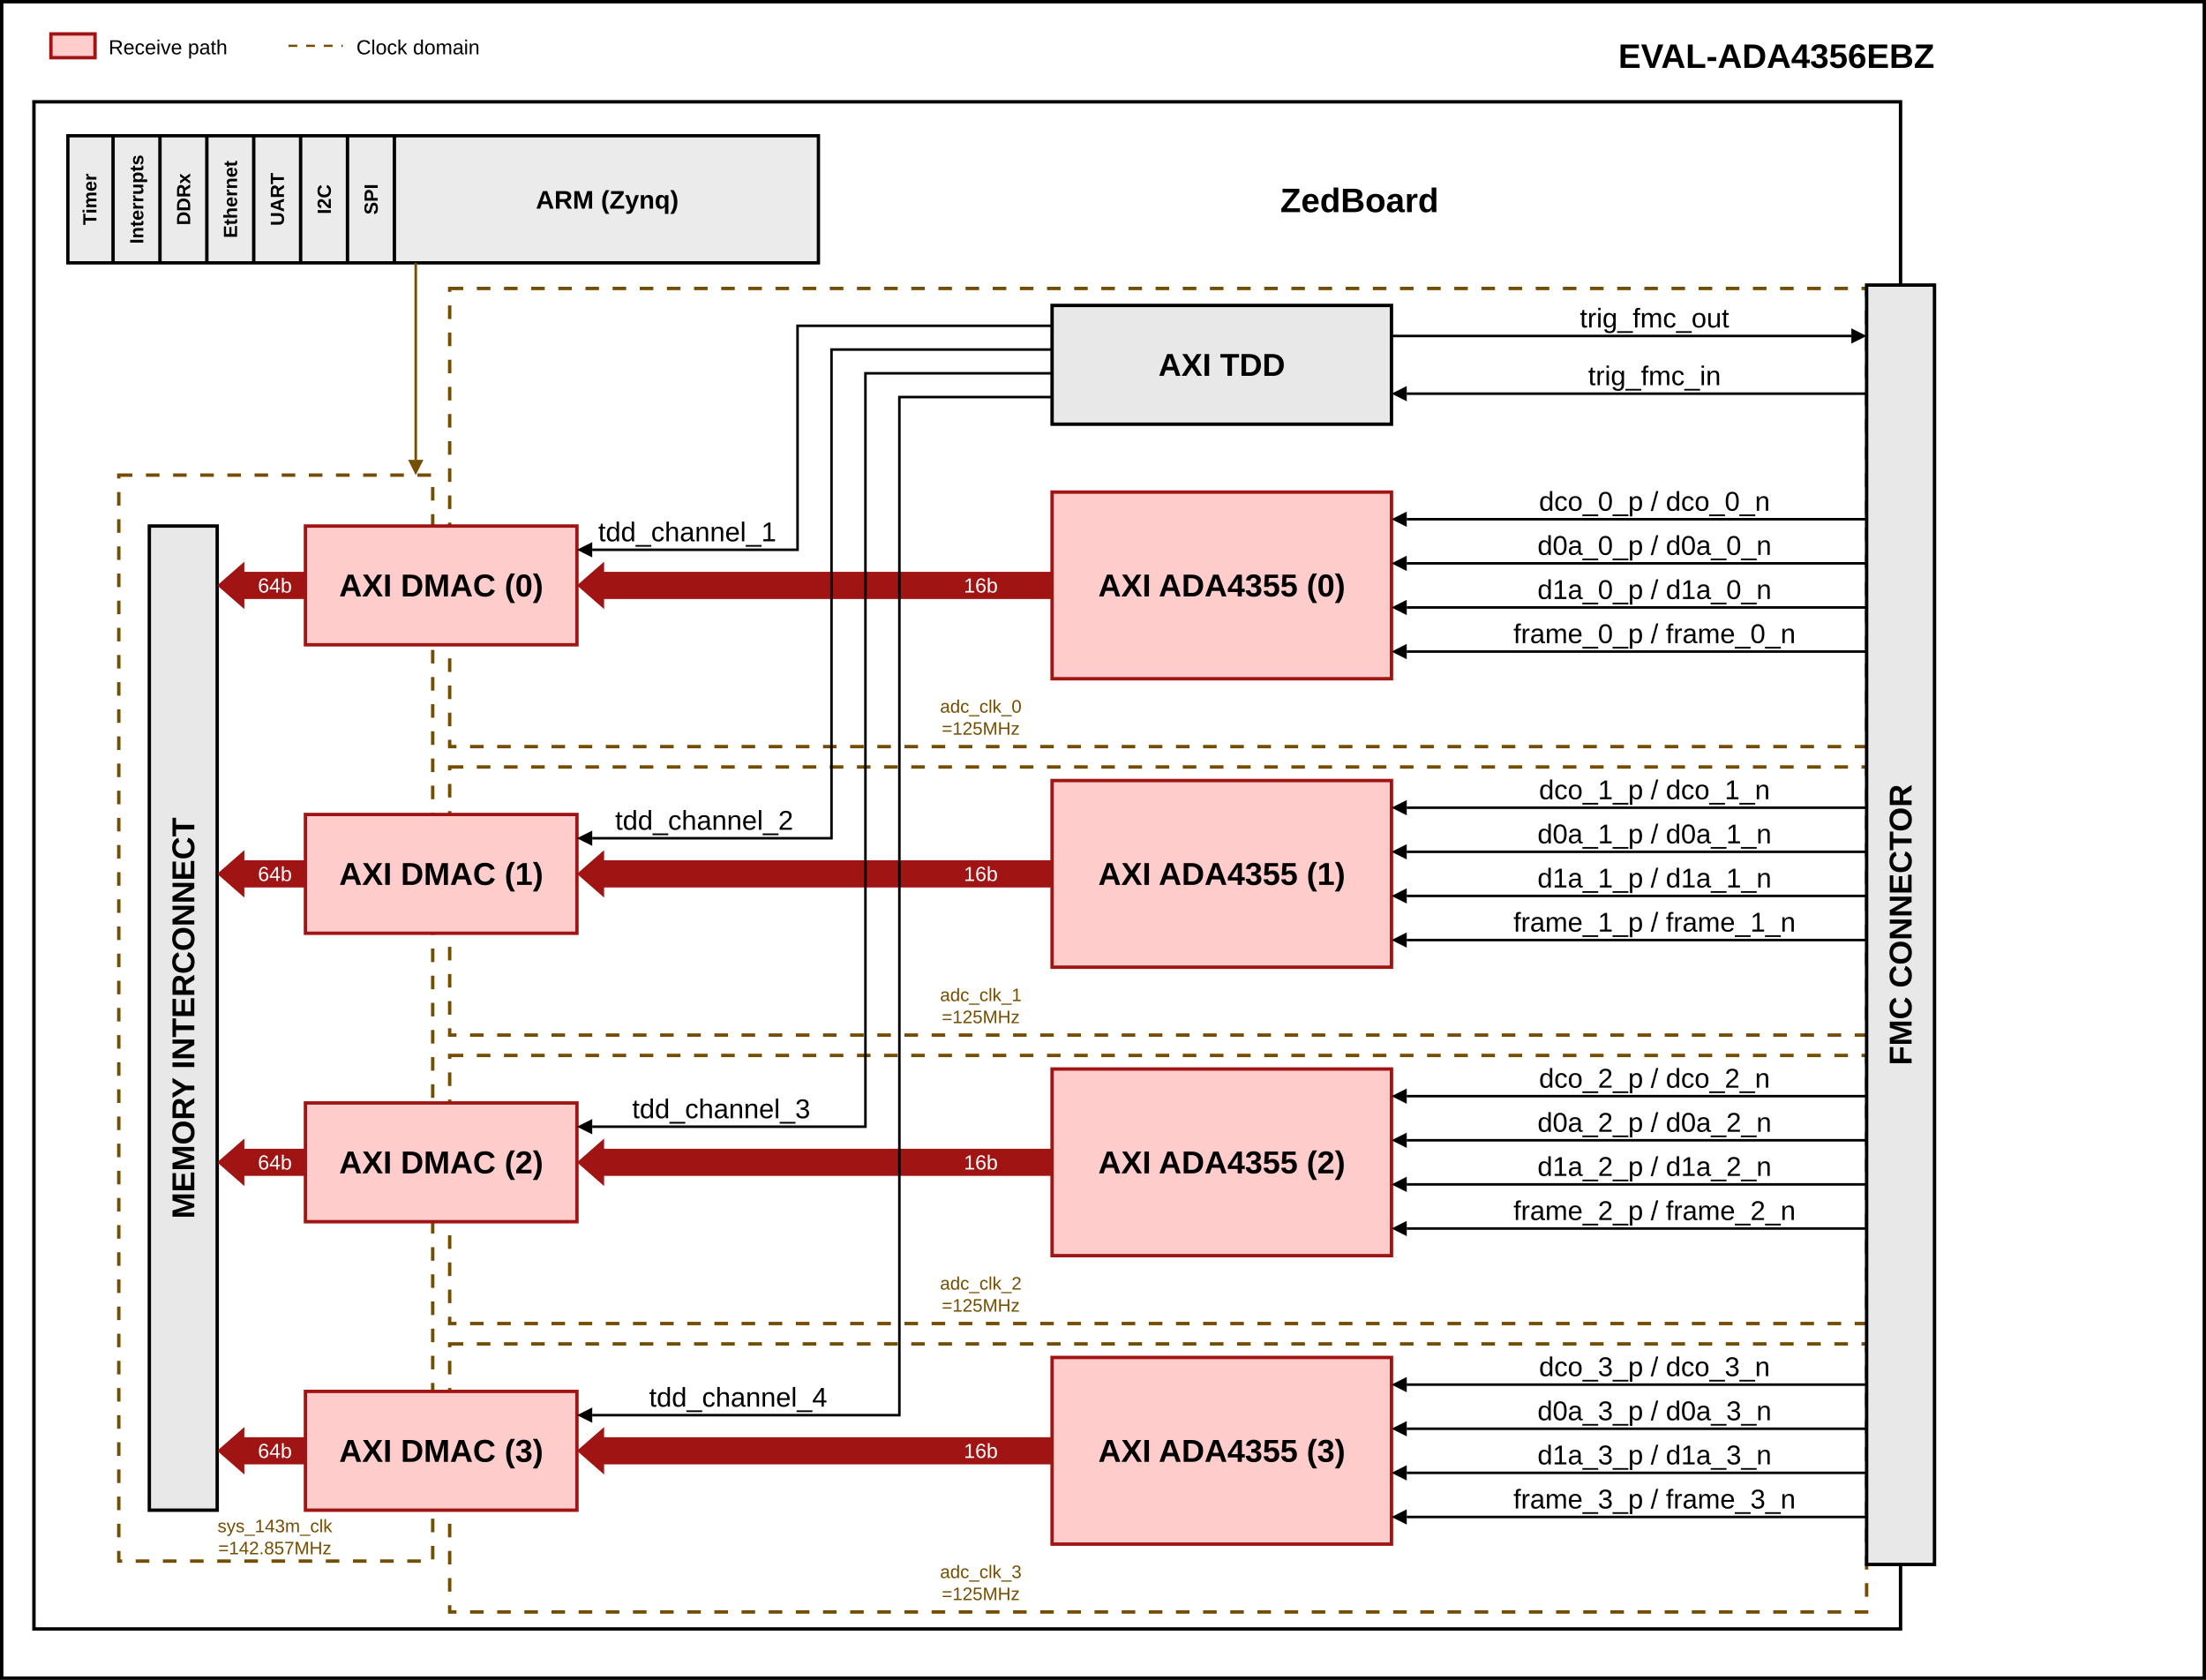
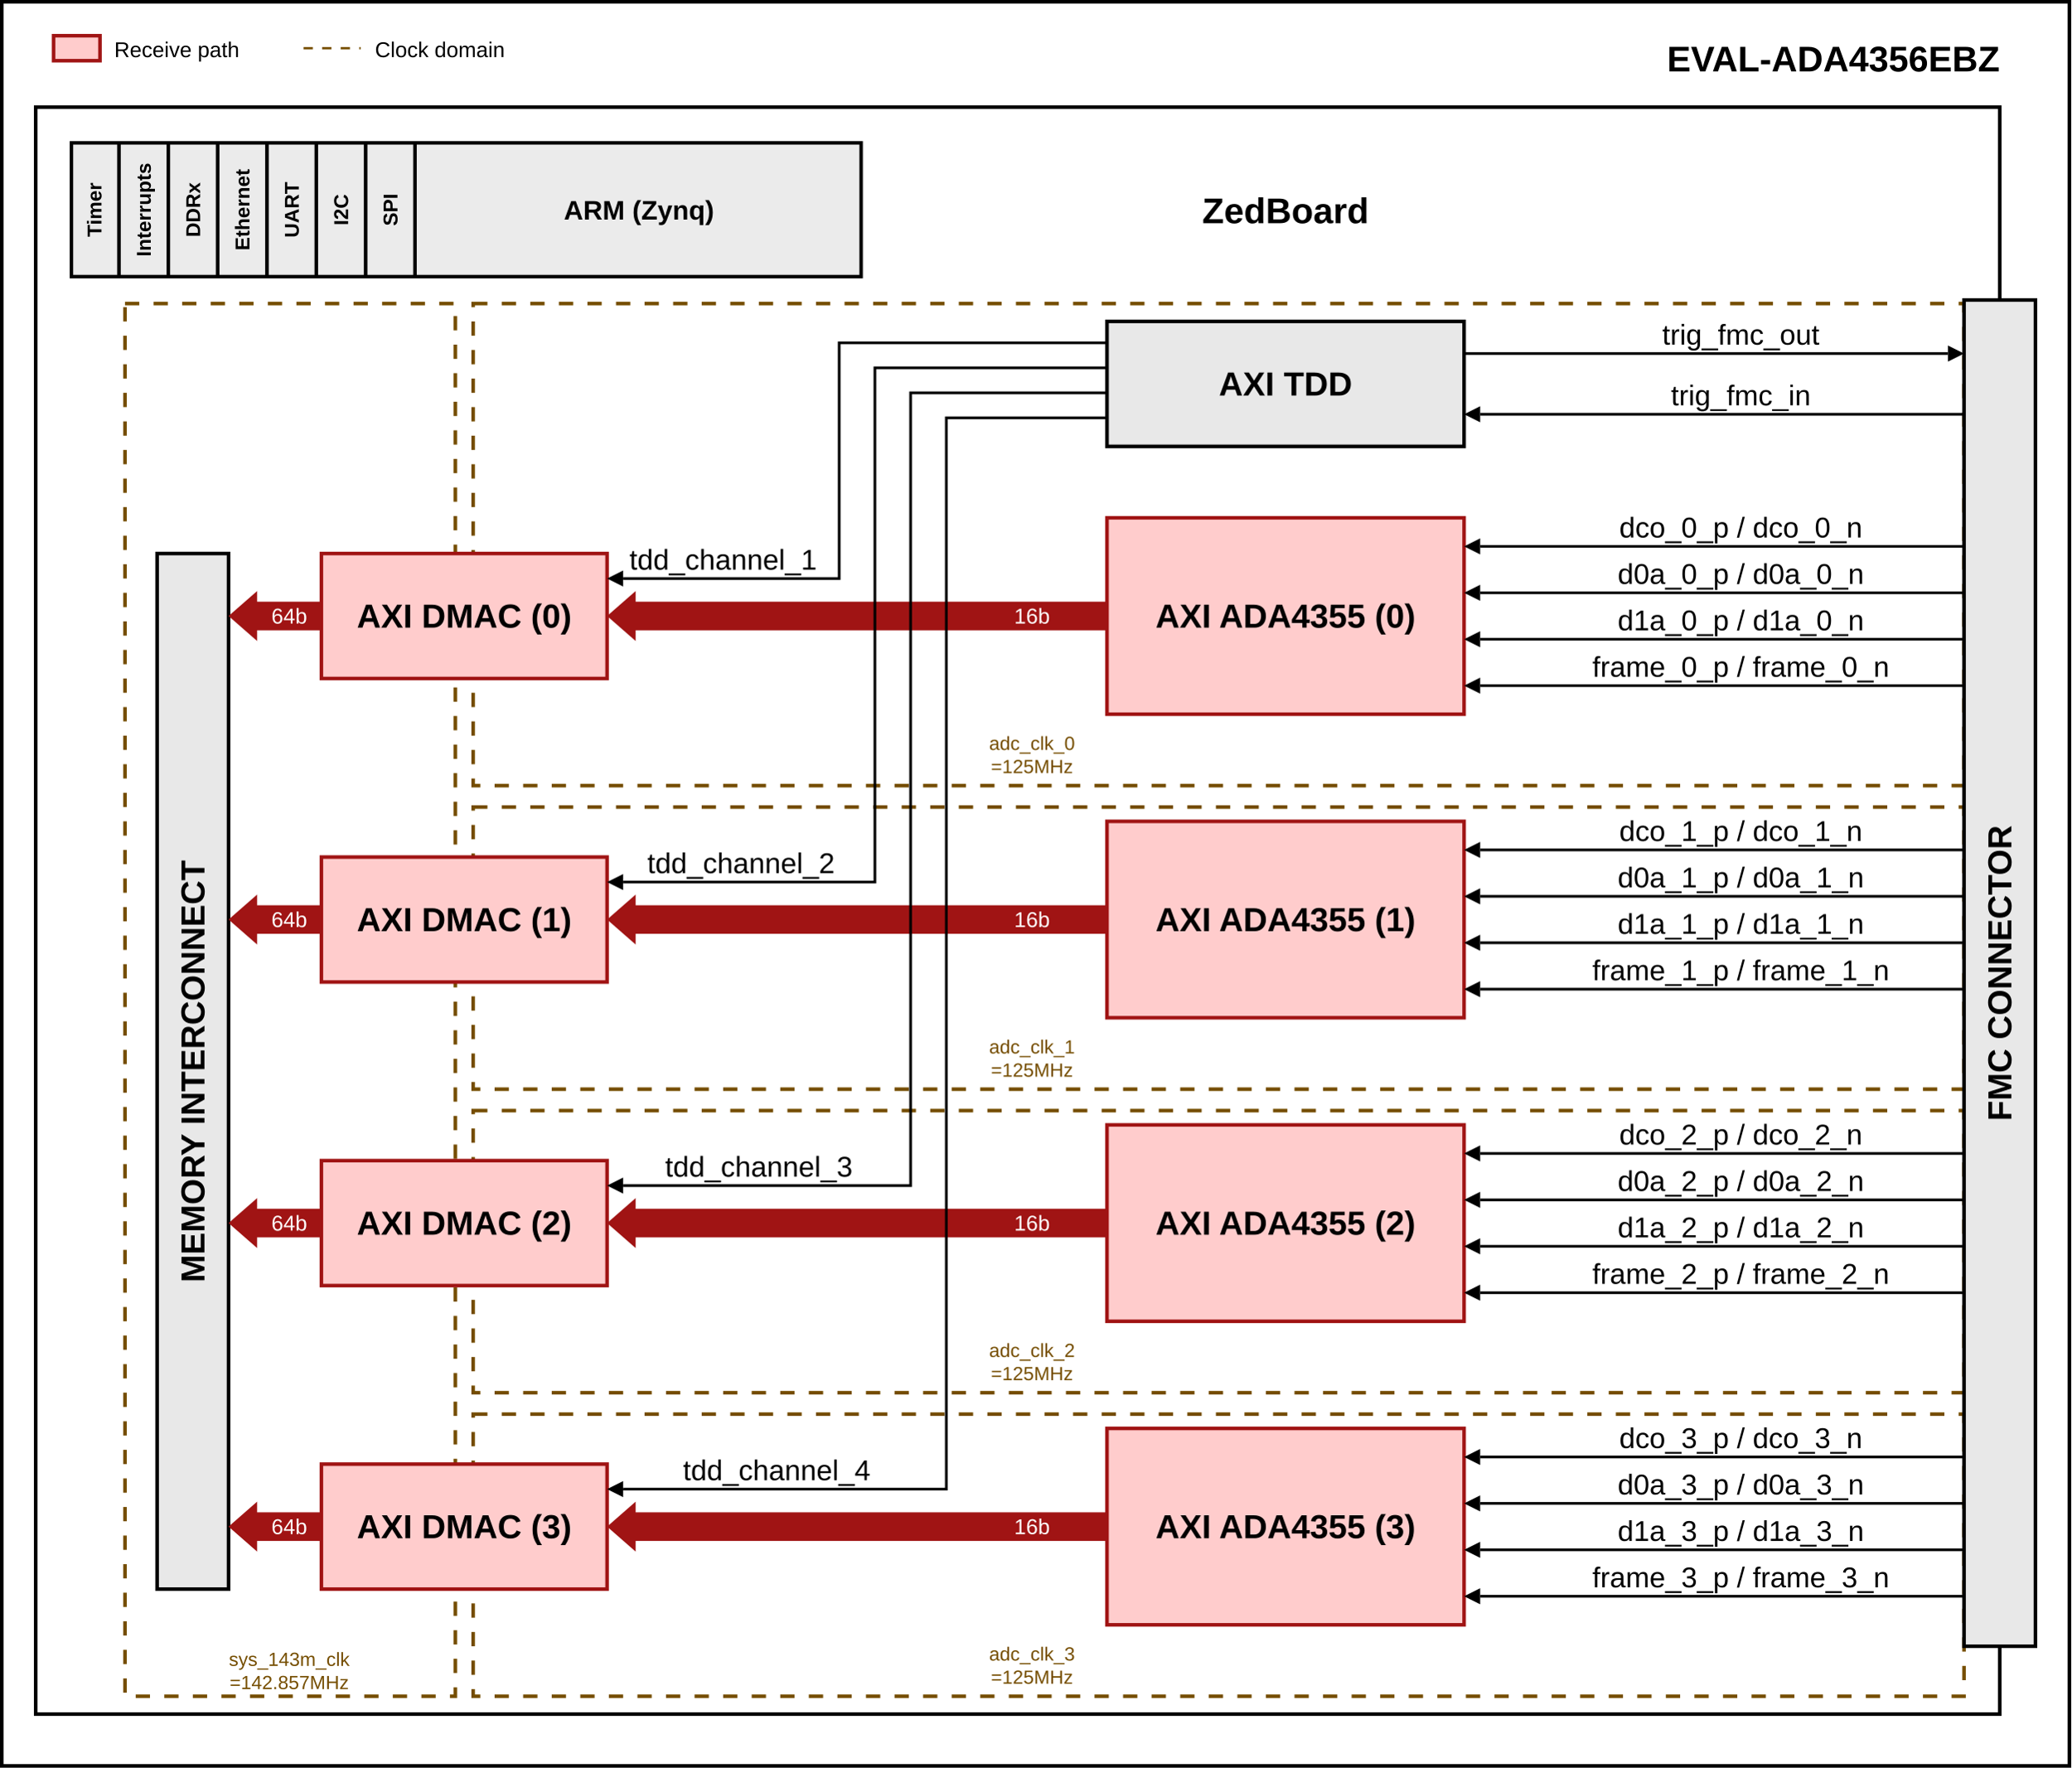
- <svg xmlns="http://www.w3.org/2000/svg" version="1.1" width="1300" height="990" viewBox="0 0 1300 990">
-   <rect x="1" y="1" width="1298" height="988" style="fill:#ffffff;stroke:#000000;stroke-width:2" />
+ <svg xmlns="http://www.w3.org/2000/svg" version="1.1" width="1160" height="990" viewBox="0 0 1160 990">
+   <rect x="1" y="1" width="1158" height="988" style="fill:#ffffff;stroke:#000000;stroke-width:2" />
  <rect x="30.00" y="20.00" width="26.00" height="14.00" style="fill:#ffcccc;stroke:#a01414;stroke-width:2" />
  <text x="64.00" y="32.00" style="font-family:Arial;font-size:12px;font-weight:normal;fill:#000000;text-anchor:start">Receive path</text>
  <path d="M 170,27 L 202,27" style="fill:none;stroke:#754d00;stroke-width:1.3;stroke-dasharray:5.2,5.2" />
  <text x="210.00" y="32.00" style="font-family:Arial;font-size:12px;font-weight:normal;fill:#000000;text-anchor:start">Clock domain</text>
-   <text x="1140.00" y="40.00" style="font-family:Arial;font-size:20px;font-weight:bold;fill:#000000;text-anchor:end">EVAL-ADA4356EBZ</text>
+   <text x="1120.00" y="40.00" style="font-family:Arial;font-size:20px;font-weight:bold;fill:#000000;text-anchor:end">EVAL-ADA4356EBZ</text>
  <rect x="20.00" y="60.00" width="1100.00" height="900.00" style="fill:none;stroke:#000000;stroke-width:2" />
  <rect x="40.00" y="80.00" width="442.30" height="74.90" style="fill:#ebebeb;stroke:#000000;stroke-width:1.94" />
  <text x="56.81" y="117.45" transform="rotate(-90 56.81 117.45)" style="font-family:Arial;font-size:11.25px;font-weight:bold;fill:#000000;text-anchor:middle">Timer</text>
  <path d="M 66.63,80.00 L 66.63,154.90" style="fill:none;stroke:#000000;stroke-width:2" />
  <text x="84.44" y="117.45" transform="rotate(-90 84.44 117.45)" style="font-family:Arial;font-size:11.25px;font-weight:bold;fill:#000000;text-anchor:middle">Interrupts</text>
  <path d="M 94.26,80.00 L 94.26,154.90" style="fill:none;stroke:#000000;stroke-width:2" />
  <text x="112.07" y="117.45" transform="rotate(-90 112.07 117.45)" style="font-family:Arial;font-size:11.25px;font-weight:bold;fill:#000000;text-anchor:middle">DDRx</text>
  <path d="M 121.89,80.00 L 121.89,154.90" style="fill:none;stroke:#000000;stroke-width:2" />
  <text x="139.70" y="117.45" transform="rotate(-90 139.70 117.45)" style="font-family:Arial;font-size:11.25px;font-weight:bold;fill:#000000;text-anchor:middle">Ethernet</text>
  <path d="M 149.52,80.00 L 149.52,154.90" style="fill:none;stroke:#000000;stroke-width:2" />
  <text x="167.33" y="117.45" transform="rotate(-90 167.33 117.45)" style="font-family:Arial;font-size:11.25px;font-weight:bold;fill:#000000;text-anchor:middle">UART</text>
  <path d="M 177.15,80.00 L 177.15,154.90" style="fill:none;stroke:#000000;stroke-width:2" />
  <text x="194.96" y="117.45" transform="rotate(-90 194.96 117.45)" style="font-family:Arial;font-size:11.25px;font-weight:bold;fill:#000000;text-anchor:middle">I2C</text>
  <path d="M 204.78,80.00 L 204.78,154.90" style="fill:none;stroke:#000000;stroke-width:2" />
  <text x="222.59" y="117.45" transform="rotate(-90 222.59 117.45)" style="font-family:Arial;font-size:11.25px;font-weight:bold;fill:#000000;text-anchor:middle">SPI</text>
  <path d="M 232.41,80.00 L 232.41,154.90" style="fill:none;stroke:#000000;stroke-width:2" />
  <text x="357.86" y="122.95" style="font-family:Arial;font-size:15px;font-weight:bold;fill:#000000;text-anchor:middle">ARM (Zynq)</text>
-   <text x="801.15" y="125.00" style="font-family:Arial;font-size:20px;font-weight:bold;fill:#000000;text-anchor:middle">ZedBoard</text>
-   <rect x="70.00" y="280.00" width="185.00" height="640.00" style="fill:none;stroke:#754d00;stroke-width:2;stroke-dasharray:8,8" />
-   <text x="162.00" y="903.00" style="font-family:Arial;font-size:10.67px;font-weight:normal;fill:#754d00;text-anchor:middle">sys_143m_clk</text>
-   <text x="162.00" y="916.00" style="font-family:Arial;font-size:10.67px;font-weight:normal;fill:#754d00;text-anchor:middle">=142.857MHz</text>
+   <text x="720.00" y="125.00" style="font-family:Arial;font-size:20px;font-weight:bold;fill:#000000;text-anchor:middle">ZedBoard</text>
+   <rect x="70.00" y="170.00" width="185.00" height="780.00" style="fill:none;stroke:#754d00;stroke-width:2;stroke-dasharray:8,8" />
+   <text x="162.00" y="933.00" style="font-family:Arial;font-size:10.67px;font-weight:normal;fill:#754d00;text-anchor:middle">sys_143m_clk</text>
+   <text x="162.00" y="946.00" style="font-family:Arial;font-size:10.67px;font-weight:normal;fill:#754d00;text-anchor:middle">=142.857MHz</text>
  <rect x="265.00" y="170.00" width="835.00" height="270.00" style="fill:none;stroke:#754d00;stroke-width:2;stroke-dasharray:8,8" />
  <text x="578.00" y="420.00" style="font-family:Arial;font-size:10.67px;font-weight:normal;fill:#754d00;text-anchor:middle">adc_clk_0</text>
  <text x="578.00" y="433.00" style="font-family:Arial;font-size:10.67px;font-weight:normal;fill:#754d00;text-anchor:middle">=125MHz</text>
  <rect x="265.00" y="452.00" width="835.00" height="158.00" style="fill:none;stroke:#754d00;stroke-width:2;stroke-dasharray:8,8" />
  <text x="578.00" y="590.00" style="font-family:Arial;font-size:10.67px;font-weight:normal;fill:#754d00;text-anchor:middle">adc_clk_1</text>
  <text x="578.00" y="603.00" style="font-family:Arial;font-size:10.67px;font-weight:normal;fill:#754d00;text-anchor:middle">=125MHz</text>
  <rect x="265.00" y="622.00" width="835.00" height="158.00" style="fill:none;stroke:#754d00;stroke-width:2;stroke-dasharray:8,8" />
  <text x="578.00" y="760.00" style="font-family:Arial;font-size:10.67px;font-weight:normal;fill:#754d00;text-anchor:middle">adc_clk_2</text>
  <text x="578.00" y="773.00" style="font-family:Arial;font-size:10.67px;font-weight:normal;fill:#754d00;text-anchor:middle">=125MHz</text>
  <rect x="265.00" y="792.00" width="835.00" height="158.00" style="fill:none;stroke:#754d00;stroke-width:2;stroke-dasharray:8,8" />
  <text x="578.00" y="930.00" style="font-family:Arial;font-size:10.67px;font-weight:normal;fill:#754d00;text-anchor:middle">adc_clk_3</text>
  <text x="578.00" y="943.00" style="font-family:Arial;font-size:10.67px;font-weight:normal;fill:#754d00;text-anchor:middle">=125MHz</text>
-   <path d="M 245.00,154.90 L 245.00,271.00" style="fill:none;stroke:#754d00;stroke-width:1.5" />
-   <polygon points="245.00,280.00 240.50,271.00 249.50,271.00" style="fill:#754d00;stroke:none" />
  <rect x="88.00" y="310.00" width="40.00" height="580.00" style="fill:#e8e8e8;stroke:#000000;stroke-width:2" />
  <text x="114.50" y="600.00" transform="rotate(-90 114.50 600.00)" style="font-family:Arial;font-size:18.67px;font-weight:bold;fill:#000000;text-anchor:middle">MEMORY INTERCONNECT</text>
  <rect x="620.00" y="290.00" width="200.00" height="110.00" style="fill:#ffcccc;stroke:#a01414;stroke-width:2" />
  <text x="720.00" y="351.50" style="font-family:Arial;font-size:18.67px;font-weight:bold;fill:#000000;text-anchor:middle">AXI ADA4355 (0)</text>
  <rect x="180.00" y="310.00" width="160.00" height="70.00" style="fill:#ffcccc;stroke:#a01414;stroke-width:2" />
  <text x="260.00" y="351.50" style="font-family:Arial;font-size:18.67px;font-weight:bold;fill:#000000;text-anchor:middle">AXI DMAC (0)</text>
  <polygon points="620.00,337.00 356.00,337.00 356.00,331.00 340.00,345.00 356.00,359.00 356.00,353.00 620.00,353.00" style="fill:#a01414;stroke:none" />
  <text x="578.00" y="349.20" style="font-family:Arial;font-size:12px;font-weight:normal;fill:#ffffff;text-anchor:middle">16b</text>
  <polygon points="180.00,337.00 144.00,337.00 144.00,331.00 128.00,345.00 144.00,359.00 144.00,353.00 180.00,353.00" style="fill:#a01414;stroke:none" />
  <text x="162.00" y="349.20" style="font-family:Arial;font-size:12px;font-weight:normal;fill:#ffffff;text-anchor:middle">64b</text>
  <path d="M 1100.00,306.00 L 829.00,306.00" style="fill:none;stroke:#000000;stroke-width:1.5" />
  <polygon points="820.00,306.00 829.00,301.50 829.00,310.50" style="fill:#000000;stroke:none" />
  <text x="975.00" y="301.00" style="font-family:Arial;font-size:16px;font-weight:normal;fill:#000000;text-anchor:middle">dco_0_p / dco_0_n</text>
  <path d="M 1100.00,332.00 L 829.00,332.00" style="fill:none;stroke:#000000;stroke-width:1.5" />
  <polygon points="820.00,332.00 829.00,327.50 829.00,336.50" style="fill:#000000;stroke:none" />
  <text x="975.00" y="327.00" style="font-family:Arial;font-size:16px;font-weight:normal;fill:#000000;text-anchor:middle">d0a_0_p / d0a_0_n</text>
  <path d="M 1100.00,358.00 L 829.00,358.00" style="fill:none;stroke:#000000;stroke-width:1.5" />
  <polygon points="820.00,358.00 829.00,353.50 829.00,362.50" style="fill:#000000;stroke:none" />
  <text x="975.00" y="353.00" style="font-family:Arial;font-size:16px;font-weight:normal;fill:#000000;text-anchor:middle">d1a_0_p / d1a_0_n</text>
  <path d="M 1100.00,384.00 L 829.00,384.00" style="fill:none;stroke:#000000;stroke-width:1.5" />
  <polygon points="820.00,384.00 829.00,379.50 829.00,388.50" style="fill:#000000;stroke:none" />
  <text x="975.00" y="379.00" style="font-family:Arial;font-size:16px;font-weight:normal;fill:#000000;text-anchor:middle">frame_0_p / frame_0_n</text>
  <rect x="620.00" y="460.00" width="200.00" height="110.00" style="fill:#ffcccc;stroke:#a01414;stroke-width:2" />
  <text x="720.00" y="521.50" style="font-family:Arial;font-size:18.67px;font-weight:bold;fill:#000000;text-anchor:middle">AXI ADA4355 (1)</text>
  <rect x="180.00" y="480.00" width="160.00" height="70.00" style="fill:#ffcccc;stroke:#a01414;stroke-width:2" />
  <text x="260.00" y="521.50" style="font-family:Arial;font-size:18.67px;font-weight:bold;fill:#000000;text-anchor:middle">AXI DMAC (1)</text>
  <polygon points="620.00,507.00 356.00,507.00 356.00,501.00 340.00,515.00 356.00,529.00 356.00,523.00 620.00,523.00" style="fill:#a01414;stroke:none" />
  <text x="578.00" y="519.20" style="font-family:Arial;font-size:12px;font-weight:normal;fill:#ffffff;text-anchor:middle">16b</text>
  <polygon points="180.00,507.00 144.00,507.00 144.00,501.00 128.00,515.00 144.00,529.00 144.00,523.00 180.00,523.00" style="fill:#a01414;stroke:none" />
  <text x="162.00" y="519.20" style="font-family:Arial;font-size:12px;font-weight:normal;fill:#ffffff;text-anchor:middle">64b</text>
  <path d="M 1100.00,476.00 L 829.00,476.00" style="fill:none;stroke:#000000;stroke-width:1.5" />
  <polygon points="820.00,476.00 829.00,471.50 829.00,480.50" style="fill:#000000;stroke:none" />
  <text x="975.00" y="471.00" style="font-family:Arial;font-size:16px;font-weight:normal;fill:#000000;text-anchor:middle">dco_1_p / dco_1_n</text>
  <path d="M 1100.00,502.00 L 829.00,502.00" style="fill:none;stroke:#000000;stroke-width:1.5" />
  <polygon points="820.00,502.00 829.00,497.50 829.00,506.50" style="fill:#000000;stroke:none" />
  <text x="975.00" y="497.00" style="font-family:Arial;font-size:16px;font-weight:normal;fill:#000000;text-anchor:middle">d0a_1_p / d0a_1_n</text>
  <path d="M 1100.00,528.00 L 829.00,528.00" style="fill:none;stroke:#000000;stroke-width:1.5" />
  <polygon points="820.00,528.00 829.00,523.50 829.00,532.50" style="fill:#000000;stroke:none" />
  <text x="975.00" y="523.00" style="font-family:Arial;font-size:16px;font-weight:normal;fill:#000000;text-anchor:middle">d1a_1_p / d1a_1_n</text>
  <path d="M 1100.00,554.00 L 829.00,554.00" style="fill:none;stroke:#000000;stroke-width:1.5" />
  <polygon points="820.00,554.00 829.00,549.50 829.00,558.50" style="fill:#000000;stroke:none" />
  <text x="975.00" y="549.00" style="font-family:Arial;font-size:16px;font-weight:normal;fill:#000000;text-anchor:middle">frame_1_p / frame_1_n</text>
  <rect x="620.00" y="630.00" width="200.00" height="110.00" style="fill:#ffcccc;stroke:#a01414;stroke-width:2" />
  <text x="720.00" y="691.50" style="font-family:Arial;font-size:18.67px;font-weight:bold;fill:#000000;text-anchor:middle">AXI ADA4355 (2)</text>
  <rect x="180.00" y="650.00" width="160.00" height="70.00" style="fill:#ffcccc;stroke:#a01414;stroke-width:2" />
  <text x="260.00" y="691.50" style="font-family:Arial;font-size:18.67px;font-weight:bold;fill:#000000;text-anchor:middle">AXI DMAC (2)</text>
  <polygon points="620.00,677.00 356.00,677.00 356.00,671.00 340.00,685.00 356.00,699.00 356.00,693.00 620.00,693.00" style="fill:#a01414;stroke:none" />
  <text x="578.00" y="689.20" style="font-family:Arial;font-size:12px;font-weight:normal;fill:#ffffff;text-anchor:middle">16b</text>
  <polygon points="180.00,677.00 144.00,677.00 144.00,671.00 128.00,685.00 144.00,699.00 144.00,693.00 180.00,693.00" style="fill:#a01414;stroke:none" />
  <text x="162.00" y="689.20" style="font-family:Arial;font-size:12px;font-weight:normal;fill:#ffffff;text-anchor:middle">64b</text>
  <path d="M 1100.00,646.00 L 829.00,646.00" style="fill:none;stroke:#000000;stroke-width:1.5" />
  <polygon points="820.00,646.00 829.00,641.50 829.00,650.50" style="fill:#000000;stroke:none" />
  <text x="975.00" y="641.00" style="font-family:Arial;font-size:16px;font-weight:normal;fill:#000000;text-anchor:middle">dco_2_p / dco_2_n</text>
  <path d="M 1100.00,672.00 L 829.00,672.00" style="fill:none;stroke:#000000;stroke-width:1.5" />
  <polygon points="820.00,672.00 829.00,667.50 829.00,676.50" style="fill:#000000;stroke:none" />
  <text x="975.00" y="667.00" style="font-family:Arial;font-size:16px;font-weight:normal;fill:#000000;text-anchor:middle">d0a_2_p / d0a_2_n</text>
  <path d="M 1100.00,698.00 L 829.00,698.00" style="fill:none;stroke:#000000;stroke-width:1.5" />
  <polygon points="820.00,698.00 829.00,693.50 829.00,702.50" style="fill:#000000;stroke:none" />
  <text x="975.00" y="693.00" style="font-family:Arial;font-size:16px;font-weight:normal;fill:#000000;text-anchor:middle">d1a_2_p / d1a_2_n</text>
  <path d="M 1100.00,724.00 L 829.00,724.00" style="fill:none;stroke:#000000;stroke-width:1.5" />
  <polygon points="820.00,724.00 829.00,719.50 829.00,728.50" style="fill:#000000;stroke:none" />
  <text x="975.00" y="719.00" style="font-family:Arial;font-size:16px;font-weight:normal;fill:#000000;text-anchor:middle">frame_2_p / frame_2_n</text>
  <rect x="620.00" y="800.00" width="200.00" height="110.00" style="fill:#ffcccc;stroke:#a01414;stroke-width:2" />
  <text x="720.00" y="861.50" style="font-family:Arial;font-size:18.67px;font-weight:bold;fill:#000000;text-anchor:middle">AXI ADA4355 (3)</text>
  <rect x="180.00" y="820.00" width="160.00" height="70.00" style="fill:#ffcccc;stroke:#a01414;stroke-width:2" />
  <text x="260.00" y="861.50" style="font-family:Arial;font-size:18.67px;font-weight:bold;fill:#000000;text-anchor:middle">AXI DMAC (3)</text>
  <polygon points="620.00,847.00 356.00,847.00 356.00,841.00 340.00,855.00 356.00,869.00 356.00,863.00 620.00,863.00" style="fill:#a01414;stroke:none" />
  <text x="578.00" y="859.20" style="font-family:Arial;font-size:12px;font-weight:normal;fill:#ffffff;text-anchor:middle">16b</text>
  <polygon points="180.00,847.00 144.00,847.00 144.00,841.00 128.00,855.00 144.00,869.00 144.00,863.00 180.00,863.00" style="fill:#a01414;stroke:none" />
  <text x="162.00" y="859.20" style="font-family:Arial;font-size:12px;font-weight:normal;fill:#ffffff;text-anchor:middle">64b</text>
  <path d="M 1100.00,816.00 L 829.00,816.00" style="fill:none;stroke:#000000;stroke-width:1.5" />
  <polygon points="820.00,816.00 829.00,811.50 829.00,820.50" style="fill:#000000;stroke:none" />
  <text x="975.00" y="811.00" style="font-family:Arial;font-size:16px;font-weight:normal;fill:#000000;text-anchor:middle">dco_3_p / dco_3_n</text>
  <path d="M 1100.00,842.00 L 829.00,842.00" style="fill:none;stroke:#000000;stroke-width:1.5" />
  <polygon points="820.00,842.00 829.00,837.50 829.00,846.50" style="fill:#000000;stroke:none" />
  <text x="975.00" y="837.00" style="font-family:Arial;font-size:16px;font-weight:normal;fill:#000000;text-anchor:middle">d0a_3_p / d0a_3_n</text>
  <path d="M 1100.00,868.00 L 829.00,868.00" style="fill:none;stroke:#000000;stroke-width:1.5" />
  <polygon points="820.00,868.00 829.00,863.50 829.00,872.50" style="fill:#000000;stroke:none" />
  <text x="975.00" y="863.00" style="font-family:Arial;font-size:16px;font-weight:normal;fill:#000000;text-anchor:middle">d1a_3_p / d1a_3_n</text>
  <path d="M 1100.00,894.00 L 829.00,894.00" style="fill:none;stroke:#000000;stroke-width:1.5" />
  <polygon points="820.00,894.00 829.00,889.50 829.00,898.50" style="fill:#000000;stroke:none" />
  <text x="975.00" y="889.00" style="font-family:Arial;font-size:16px;font-weight:normal;fill:#000000;text-anchor:middle">frame_3_p / frame_3_n</text>
  <rect x="620.00" y="180.00" width="200.00" height="70.00" style="fill:#e8e8e8;stroke:#000000;stroke-width:2" />
  <text x="720.00" y="221.50" style="font-family:Arial;font-size:18.67px;font-weight:bold;fill:#000000;text-anchor:middle">AXI TDD</text>
  <path d="M 820.00,198.00 L 1091.00,198.00" style="fill:none;stroke:#000000;stroke-width:1.5" />
  <polygon points="1100.00,198.00 1091.00,193.50 1091.00,202.50" style="fill:#000000;stroke:none" />
  <text x="975.00" y="193.00" style="font-family:Arial;font-size:16px;font-weight:normal;fill:#000000;text-anchor:middle">trig_fmc_out</text>
  <path d="M 1100.00,232.00 L 829.00,232.00" style="fill:none;stroke:#000000;stroke-width:1.5" />
  <polygon points="820.00,232.00 829.00,227.50 829.00,236.50" style="fill:#000000;stroke:none" />
  <text x="975.00" y="227.00" style="font-family:Arial;font-size:16px;font-weight:normal;fill:#000000;text-anchor:middle">trig_fmc_in</text>
  <path d="M 620.00,192.00 L 470.00,192.00 L 470.00,324.00 L 349.00,324.00" style="fill:none;stroke:#000000;stroke-width:1.5" />
  <polygon points="340.00,324.00 349.00,319.50 349.00,328.50" style="fill:#000000;stroke:none" />
  <text x="405.00" y="319.00" style="font-family:Arial;font-size:16px;font-weight:normal;fill:#000000;text-anchor:middle">tdd_channel_1</text>
  <path d="M 620.00,206.00 L 490.00,206.00 L 490.00,494.00 L 349.00,494.00" style="fill:none;stroke:#000000;stroke-width:1.5" />
  <polygon points="340.00,494.00 349.00,489.50 349.00,498.50" style="fill:#000000;stroke:none" />
  <text x="415.00" y="489.00" style="font-family:Arial;font-size:16px;font-weight:normal;fill:#000000;text-anchor:middle">tdd_channel_2</text>
  <path d="M 620.00,220.00 L 510.00,220.00 L 510.00,664.00 L 349.00,664.00" style="fill:none;stroke:#000000;stroke-width:1.5" />
  <polygon points="340.00,664.00 349.00,659.50 349.00,668.50" style="fill:#000000;stroke:none" />
  <text x="425.00" y="659.00" style="font-family:Arial;font-size:16px;font-weight:normal;fill:#000000;text-anchor:middle">tdd_channel_3</text>
  <path d="M 620.00,234.00 L 530.00,234.00 L 530.00,834.00 L 349.00,834.00" style="fill:none;stroke:#000000;stroke-width:1.5" />
  <polygon points="340.00,834.00 349.00,829.50 349.00,838.50" style="fill:#000000;stroke:none" />
  <text x="435.00" y="829.00" style="font-family:Arial;font-size:16px;font-weight:normal;fill:#000000;text-anchor:middle">tdd_channel_4</text>
  <rect x="1100.00" y="168.00" width="40.00" height="754.00" style="fill:#e8e8e8;stroke:#000000;stroke-width:2" />
  <text x="1126.50" y="545.00" transform="rotate(-90 1126.50 545.00)" style="font-family:Arial;font-size:18.67px;font-weight:bold;fill:#000000;text-anchor:middle">FMC CONNECTOR</text>
</svg>
